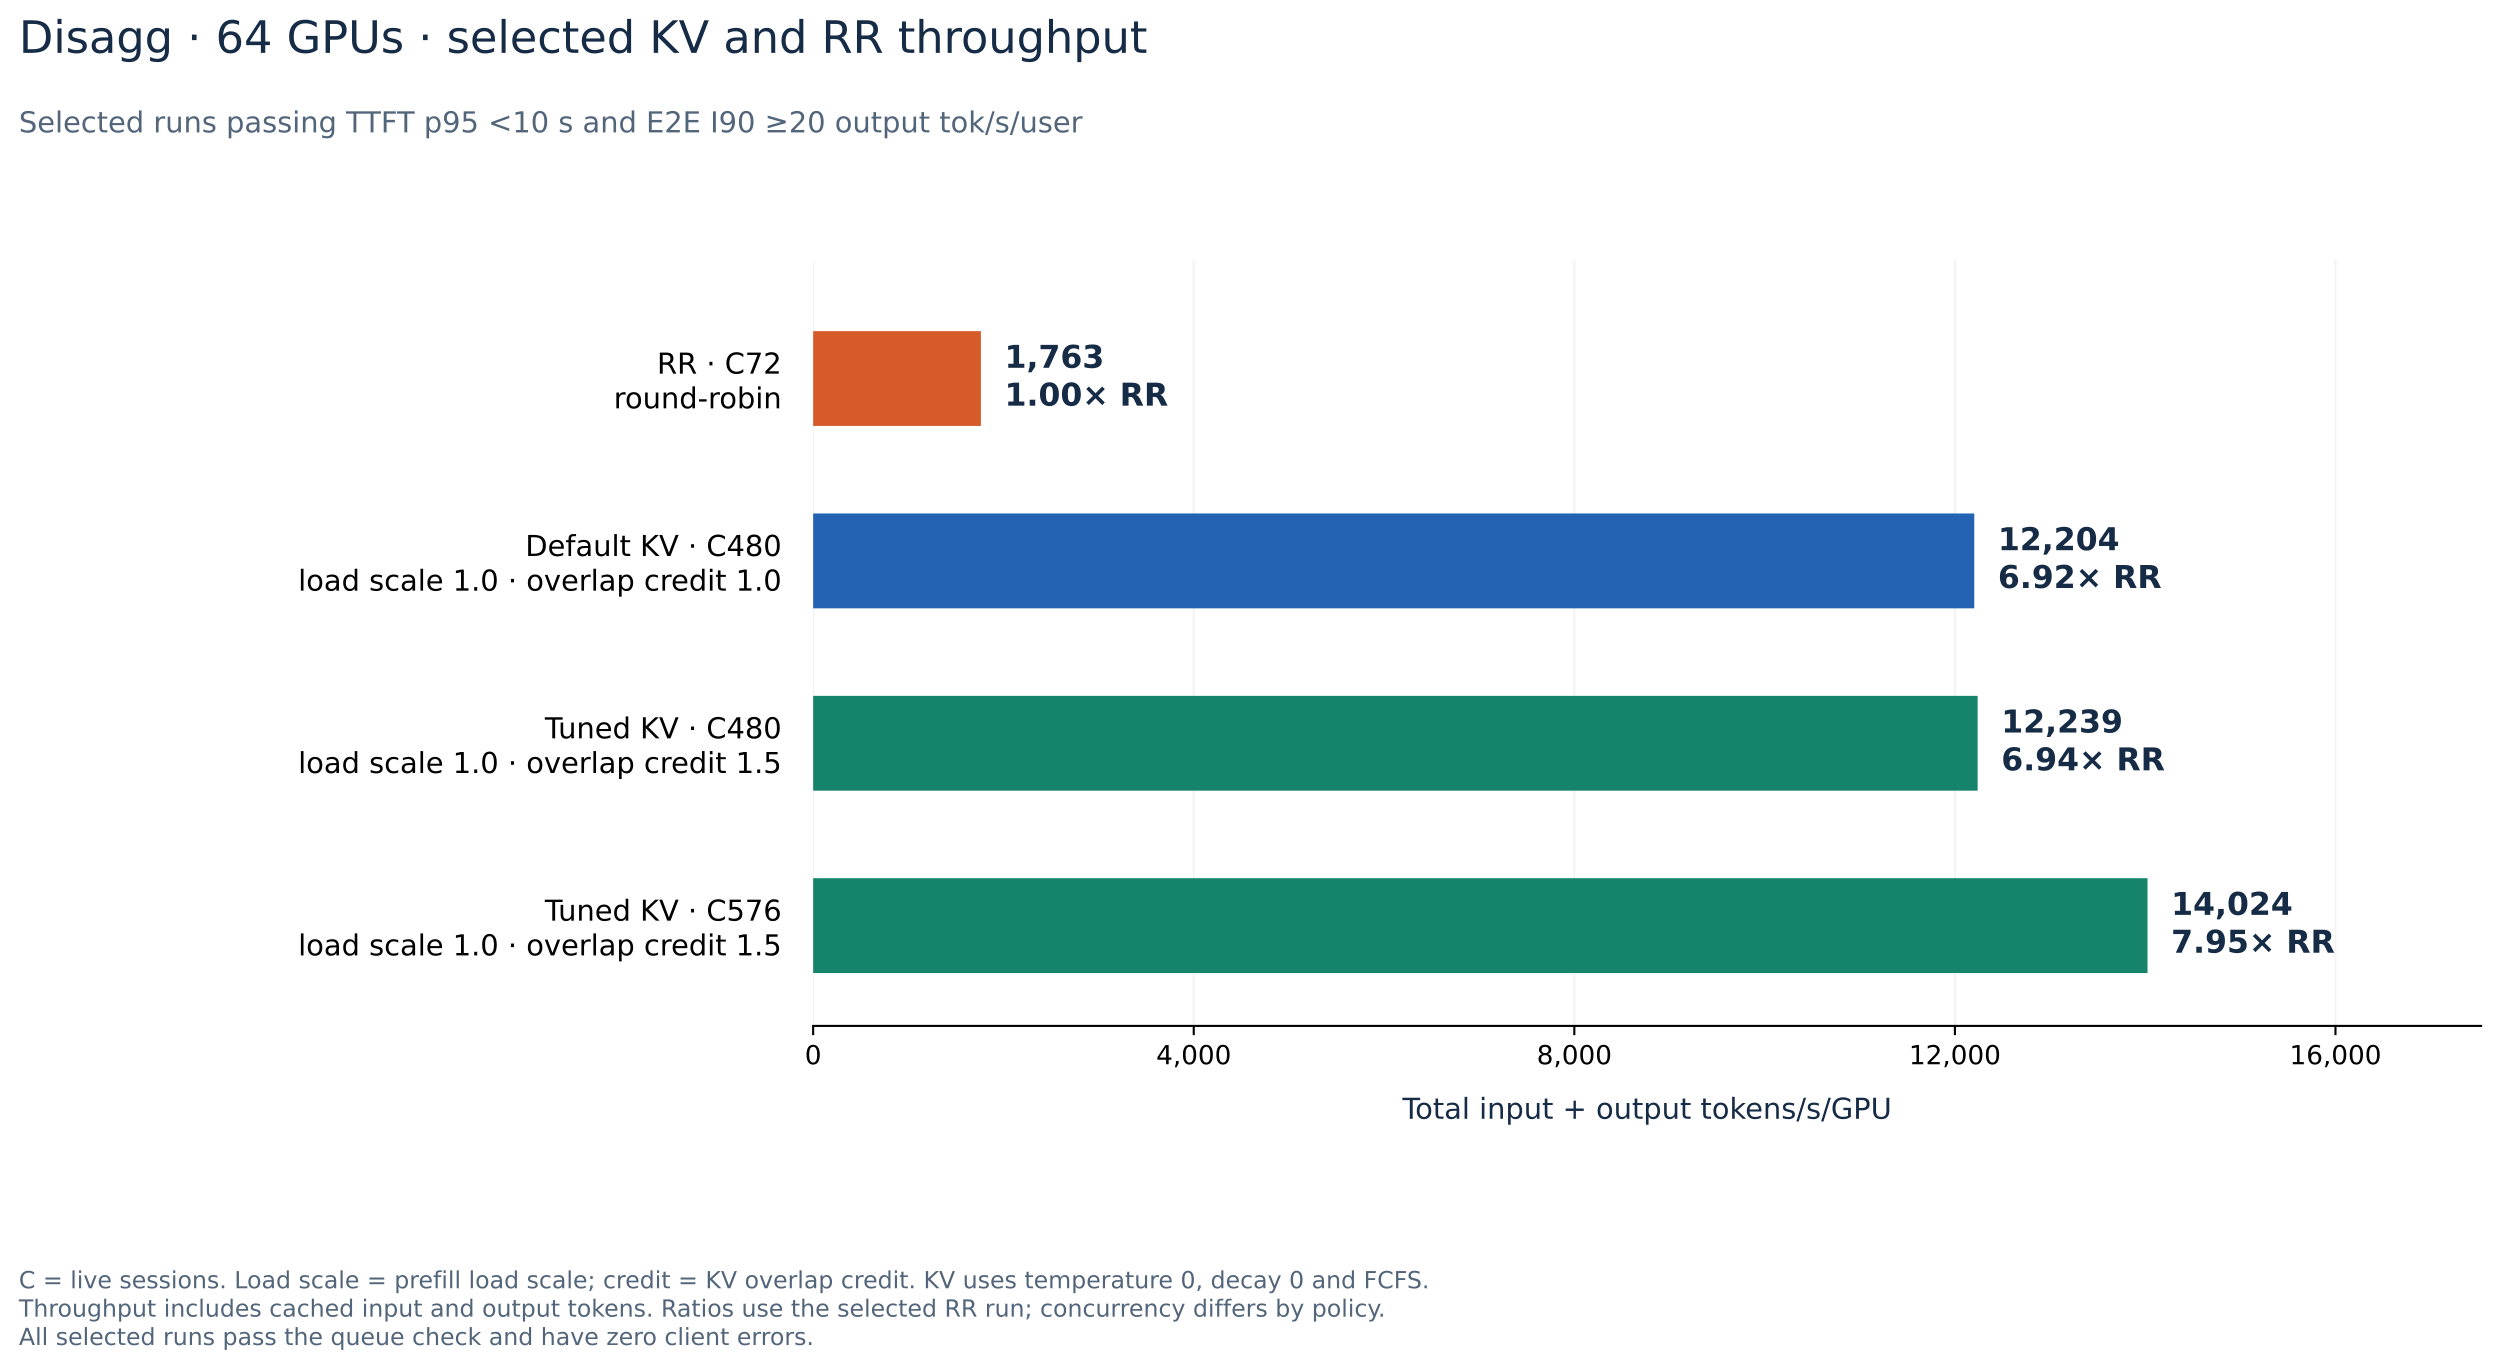
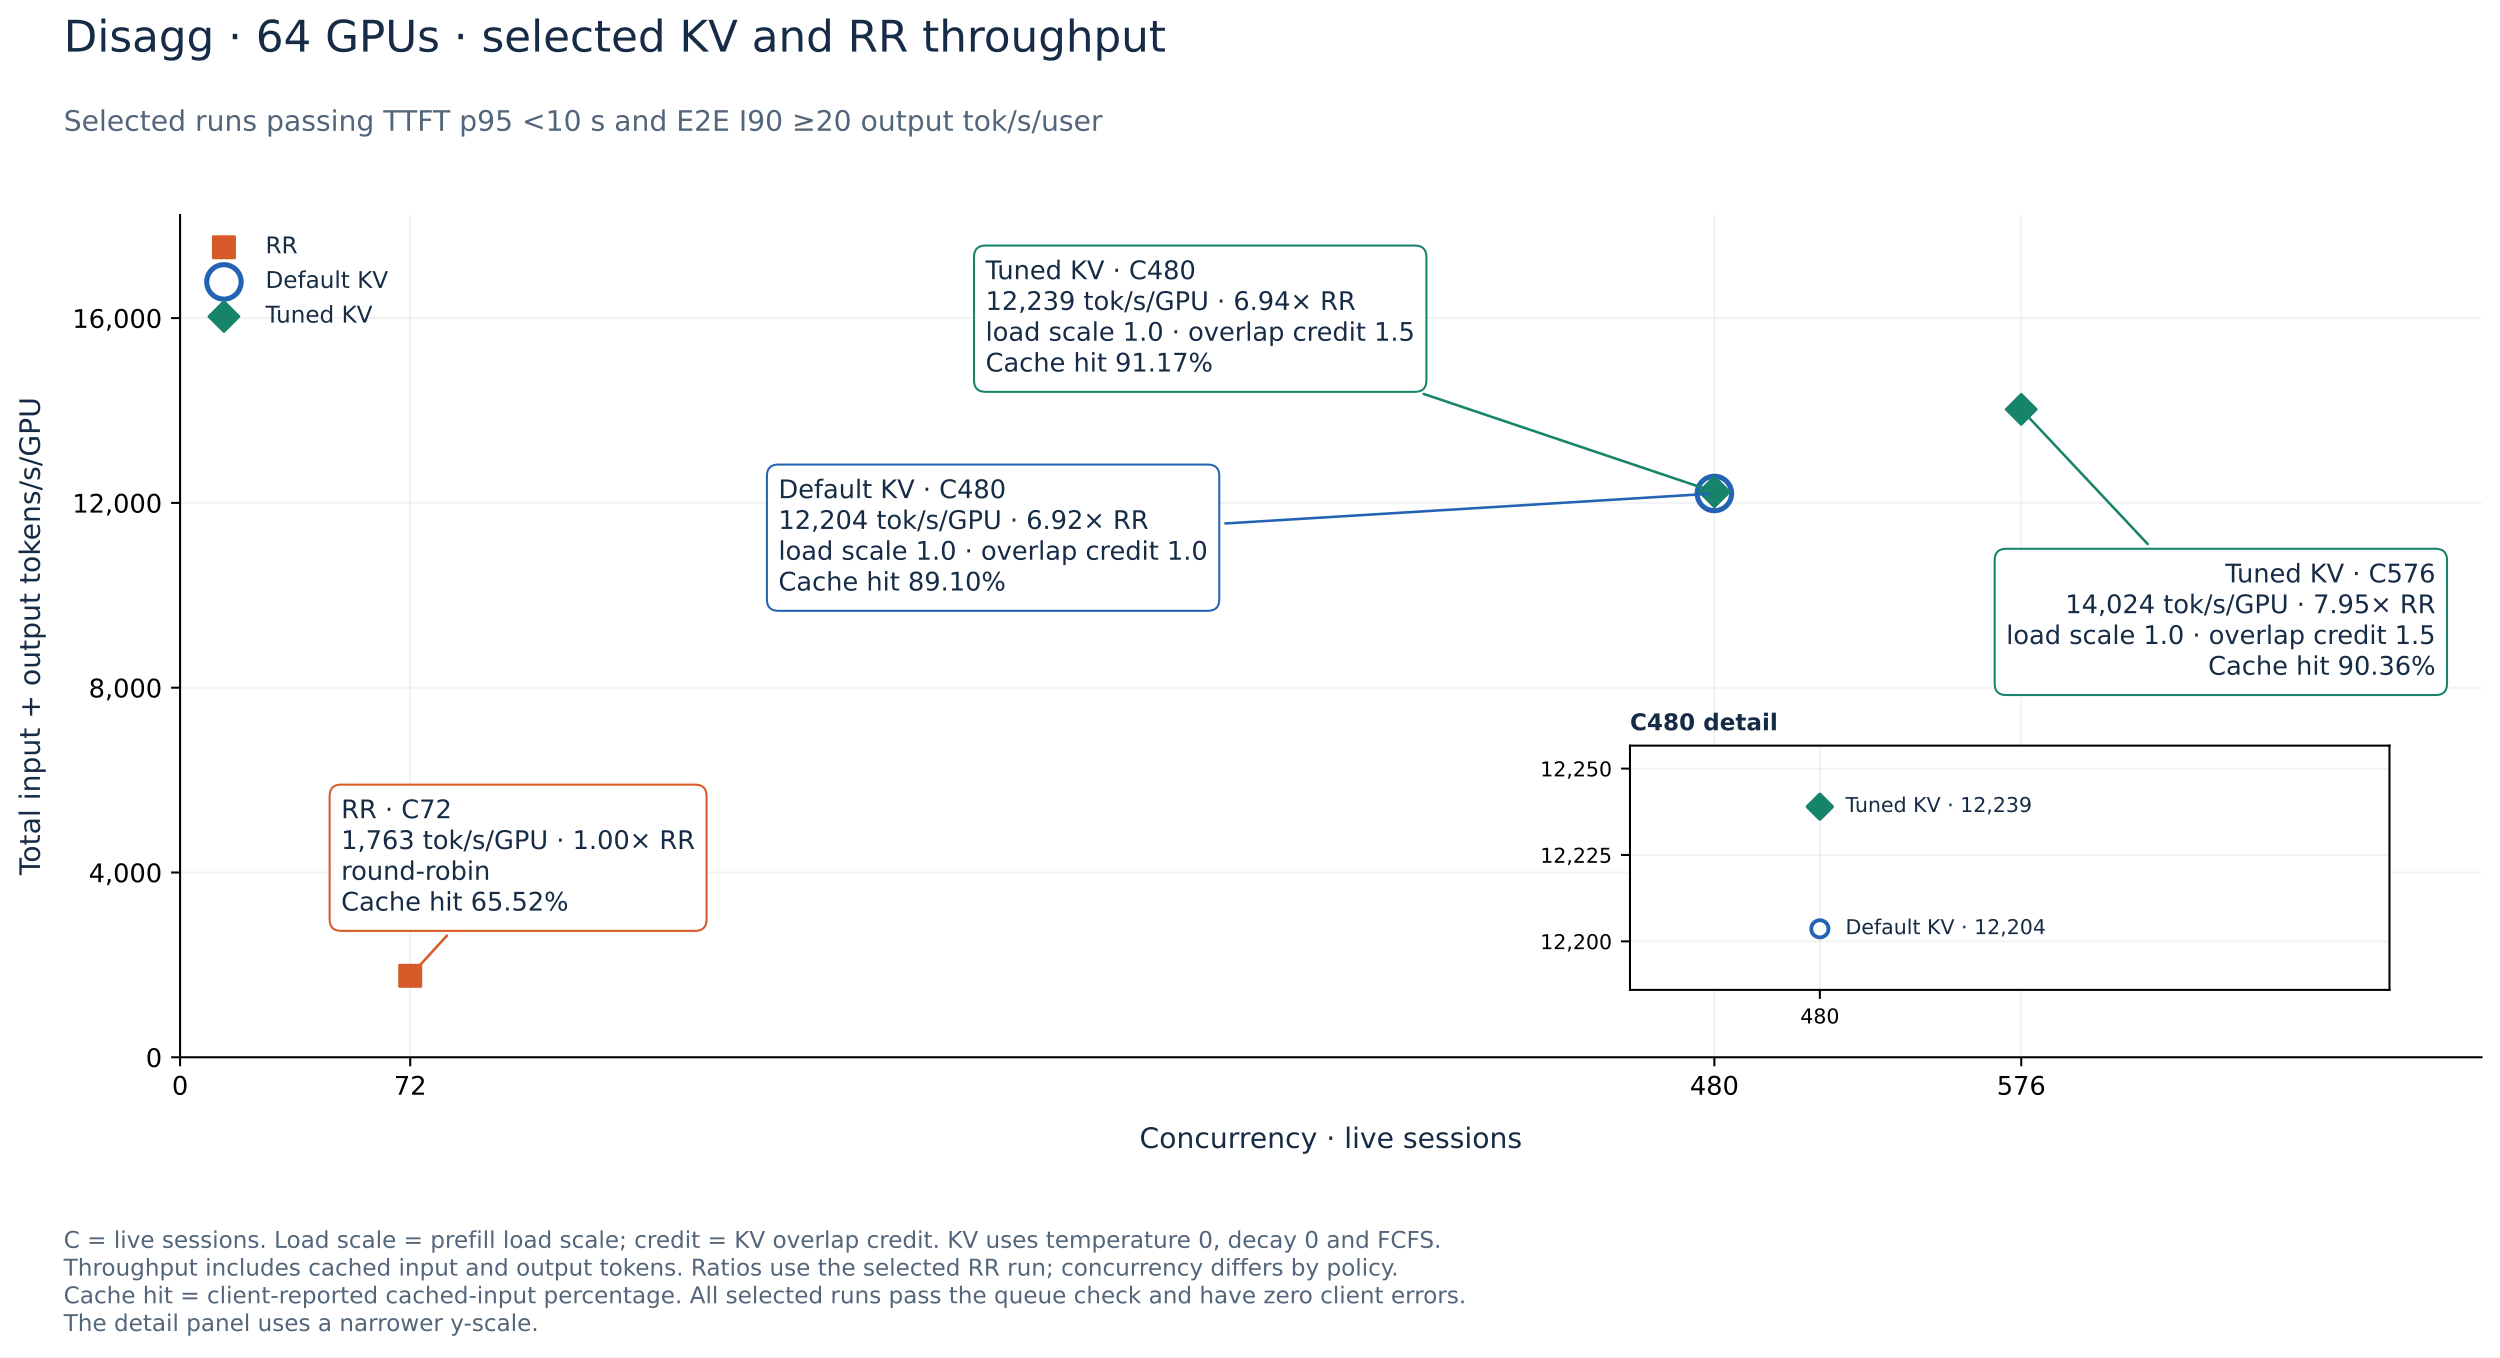
- <svg xmlns="http://www.w3.org/2000/svg" xmlns:xlink="http://www.w3.org/1999/xlink" width="951.84pt" height="522.363pt" viewBox="0 0 951.84 522.363" version="1.1">
+ <svg xmlns="http://www.w3.org/2000/svg" xmlns:xlink="http://www.w3.org/1999/xlink" width="974.511pt" height="529.095pt" viewBox="0 0 974.511 529.095" version="1.1">
  <defs>
    <style type="text/css">*{stroke-linejoin: round; stroke-linecap: butt}</style>
  </defs>
  <g id="figure_1">
    <g id="patch_1">
-       <path d="M 0 522.363 L 951.84 522.363 L 951.84 0 L 0 0 z " style="fill: #ffffff" />
+       <path d="M 0 529.095 L 974.511 529.095 L 974.511 0 L 0 0 z " style="fill: #ffffff" />
    </g>
    <g id="axes_1">
      <g id="patch_2">
-         <path d="M 309.6 390.6 L 944.64 390.6 L 944.64 99 L 309.6 99 z " style="fill: #ffffff" />
+         <path d="M 70.191 412.128 L 967.311 412.128 L 967.311 83.808 L 70.191 83.808 z " style="fill: #ffffff" />
      </g>
      <g id="matplotlib.axis_1">
        <g id="xtick_1">
          <g id="line2d_1">
-             <path d="M 309.6 390.6 L 309.6 99 " clip-path="url(#p2f8cd9484b)" style="fill: none; stroke: #b0b0b0; stroke-opacity: 0.15; stroke-width: 0.8; stroke-linecap: square" />
+             <path d="M 70.191 412.128 L 70.191 83.808 " clip-path="url(#pf54ed0add5)" style="fill: none; stroke: #b0b0b0; stroke-opacity: 0.15; stroke-width: 0.8; stroke-linecap: square" />
          </g>
          <g id="line2d_2">
            <defs>
              <path id="m616f935827" d="M 0 0 L 0 3.5 " style="stroke: #000000; stroke-width: 0.8" />
            </defs>
            <g>
-               <use xlink:href="#m616f935827" x="309.6" y="390.6" style="stroke: #000000; stroke-width: 0.8" />
+               <use xlink:href="#m616f935827" x="70.191" y="412.128" style="stroke: #000000; stroke-width: 0.8" />
            </g>
          </g>
          <g id="text_1">
-             <text style="font-size: 10px; font-family: 'DejaVu Sans', 'Bitstream Vera Sans', 'Computer Modern Sans Serif', 'Lucida Grande', 'Verdana', 'Geneva', 'Lucid', 'Arial', 'Helvetica', 'Avant Garde', sans-serif; text-anchor: middle" x="309.6" y="405.198" transform="rotate(-0 309.6 405.1977)">0</text>
+             <text style="font-size: 10px; font-family: 'DejaVu Sans', 'Bitstream Vera Sans', 'Computer Modern Sans Serif', 'Lucida Grande', 'Verdana', 'Geneva', 'Lucid', 'Arial', 'Helvetica', 'Avant Garde', sans-serif; text-anchor: middle" x="70.191" y="426.726" transform="rotate(-0 70.19148 426.7257)">0</text>
          </g>
        </g>
        <g id="xtick_2">
          <g id="line2d_3">
-             <path d="M 454.501 390.6 L 454.501 99 " clip-path="url(#p2f8cd9484b)" style="fill: none; stroke: #b0b0b0; stroke-opacity: 0.15; stroke-width: 0.8; stroke-linecap: square" />
+             <path d="M 159.903 412.128 L 159.903 83.808 " clip-path="url(#pf54ed0add5)" style="fill: none; stroke: #b0b0b0; stroke-opacity: 0.15; stroke-width: 0.8; stroke-linecap: square" />
          </g>
          <g id="line2d_4">
            <g>
-               <use xlink:href="#m616f935827" x="454.501" y="390.6" style="stroke: #000000; stroke-width: 0.8" />
+               <use xlink:href="#m616f935827" x="159.903" y="412.128" style="stroke: #000000; stroke-width: 0.8" />
            </g>
          </g>
          <g id="text_2">
-             <text style="font-size: 10px; font-family: 'DejaVu Sans', 'Bitstream Vera Sans', 'Computer Modern Sans Serif', 'Lucida Grande', 'Verdana', 'Geneva', 'Lucid', 'Arial', 'Helvetica', 'Avant Garde', sans-serif; text-anchor: middle" x="454.501" y="405.198" transform="rotate(-0 454.5008 405.1977)">4,000</text>
+             <text style="font-size: 10px; font-family: 'DejaVu Sans', 'Bitstream Vera Sans', 'Computer Modern Sans Serif', 'Lucida Grande', 'Verdana', 'Geneva', 'Lucid', 'Arial', 'Helvetica', 'Avant Garde', sans-serif; text-anchor: middle" x="159.903" y="426.726" transform="rotate(-0 159.9035 426.7257)">72</text>
          </g>
        </g>
        <g id="xtick_3">
          <g id="line2d_5">
-             <path d="M 599.402 390.6 L 599.402 99 " clip-path="url(#p2f8cd9484b)" style="fill: none; stroke: #b0b0b0; stroke-opacity: 0.15; stroke-width: 0.8; stroke-linecap: square" />
+             <path d="M 668.271 412.128 L 668.271 83.808 " clip-path="url(#pf54ed0add5)" style="fill: none; stroke: #b0b0b0; stroke-opacity: 0.15; stroke-width: 0.8; stroke-linecap: square" />
          </g>
          <g id="line2d_6">
            <g>
-               <use xlink:href="#m616f935827" x="599.402" y="390.6" style="stroke: #000000; stroke-width: 0.8" />
+               <use xlink:href="#m616f935827" x="668.271" y="412.128" style="stroke: #000000; stroke-width: 0.8" />
            </g>
          </g>
          <g id="text_3">
-             <text style="font-size: 10px; font-family: 'DejaVu Sans', 'Bitstream Vera Sans', 'Computer Modern Sans Serif', 'Lucida Grande', 'Verdana', 'Geneva', 'Lucid', 'Arial', 'Helvetica', 'Avant Garde', sans-serif; text-anchor: middle" x="599.402" y="405.198" transform="rotate(-0 599.4016 405.1977)">8,000</text>
+             <text style="font-size: 10px; font-family: 'DejaVu Sans', 'Bitstream Vera Sans', 'Computer Modern Sans Serif', 'Lucida Grande', 'Verdana', 'Geneva', 'Lucid', 'Arial', 'Helvetica', 'Avant Garde', sans-serif; text-anchor: middle" x="668.271" y="426.726" transform="rotate(-0 668.2715 426.7257)">480</text>
          </g>
        </g>
        <g id="xtick_4">
          <g id="line2d_7">
-             <path d="M 744.302 390.6 L 744.302 99 " clip-path="url(#p2f8cd9484b)" style="fill: none; stroke: #b0b0b0; stroke-opacity: 0.15; stroke-width: 0.8; stroke-linecap: square" />
+             <path d="M 787.887 412.128 L 787.887 83.808 " clip-path="url(#pf54ed0add5)" style="fill: none; stroke: #b0b0b0; stroke-opacity: 0.15; stroke-width: 0.8; stroke-linecap: square" />
          </g>
          <g id="line2d_8">
            <g>
-               <use xlink:href="#m616f935827" x="744.302" y="390.6" style="stroke: #000000; stroke-width: 0.8" />
+               <use xlink:href="#m616f935827" x="787.887" y="412.128" style="stroke: #000000; stroke-width: 0.8" />
            </g>
          </g>
          <g id="text_4">
-             <text style="font-size: 10px; font-family: 'DejaVu Sans', 'Bitstream Vera Sans', 'Computer Modern Sans Serif', 'Lucida Grande', 'Verdana', 'Geneva', 'Lucid', 'Arial', 'Helvetica', 'Avant Garde', sans-serif; text-anchor: middle" x="744.302" y="405.198" transform="rotate(-0 744.3025 405.1977)">12,000</text>
-           </g>
-         </g>
-         <g id="xtick_5">
-           <g id="line2d_9">
-             <path d="M 889.203 390.6 L 889.203 99 " clip-path="url(#p2f8cd9484b)" style="fill: none; stroke: #b0b0b0; stroke-opacity: 0.15; stroke-width: 0.8; stroke-linecap: square" />
-           </g>
-           <g id="line2d_10">
-             <g>
-               <use xlink:href="#m616f935827" x="889.203" y="390.6" style="stroke: #000000; stroke-width: 0.8" />
-             </g>
-           </g>
-           <g id="text_5">
-             <text style="font-size: 10px; font-family: 'DejaVu Sans', 'Bitstream Vera Sans', 'Computer Modern Sans Serif', 'Lucida Grande', 'Verdana', 'Geneva', 'Lucid', 'Arial', 'Helvetica', 'Avant Garde', sans-serif; text-anchor: middle" x="889.203" y="405.198" transform="rotate(-0 889.2033 405.1977)">16,000</text>
-           </g>
-         </g>
-         <g id="text_6">
-           <text style="font-size: 11px; font-family: 'DejaVu Sans', 'Bitstream Vera Sans', 'Computer Modern Sans Serif', 'Lucida Grande', 'Verdana', 'Geneva', 'Lucid', 'Arial', 'Helvetica', 'Avant Garde', sans-serif; text-anchor: middle; fill: #162b45" x="627.12" y="425.958" transform="rotate(-0 627.12 425.9583)">Total input + output tokens/s/GPU</text>
+             <text style="font-size: 10px; font-family: 'DejaVu Sans', 'Bitstream Vera Sans', 'Computer Modern Sans Serif', 'Lucida Grande', 'Verdana', 'Geneva', 'Lucid', 'Arial', 'Helvetica', 'Avant Garde', sans-serif; text-anchor: middle" x="787.887" y="426.726" transform="rotate(-0 787.8875 426.7257)">576</text>
+           </g>
+         </g>
+         <g id="text_5">
+           <text style="font-size: 11px; font-family: 'DejaVu Sans', 'Bitstream Vera Sans', 'Computer Modern Sans Serif', 'Lucida Grande', 'Verdana', 'Geneva', 'Lucid', 'Arial', 'Helvetica', 'Avant Garde', sans-serif; text-anchor: middle; fill: #162b45" x="518.751" y="447.486" transform="rotate(-0 518.7515 447.4863)">Concurrency · live sessions</text>
        </g>
      </g>
      <g id="matplotlib.axis_2">
        <g id="ytick_1">
-           <g id="line2d_11" />
+           <g id="line2d_9">
+             <path d="M 70.191 412.128 L 967.311 412.128 " clip-path="url(#pf54ed0add5)" style="fill: none; stroke: #b0b0b0; stroke-opacity: 0.15; stroke-width: 0.8; stroke-linecap: square" />
+           </g>
+           <g id="line2d_10">
+             <defs>
+               <path id="mc6a39b8c86" d="M 0 0 L -3.5 0 " style="stroke: #000000; stroke-width: 0.8" />
+             </defs>
+             <g>
+               <use xlink:href="#mc6a39b8c86" x="70.191" y="412.128" style="stroke: #000000; stroke-width: 0.8" />
+             </g>
+           </g>
+           <g id="text_6">
+             <text style="font-size: 10px; font-family: 'DejaVu Sans', 'Bitstream Vera Sans', 'Computer Modern Sans Serif', 'Lucida Grande', 'Verdana', 'Geneva', 'Lucid', 'Arial', 'Helvetica', 'Avant Garde', sans-serif; text-anchor: end" x="63.191" y="415.927" transform="rotate(-0 63.19148 415.9268)">0</text>
+           </g>
+         </g>
+         <g id="ytick_2">
+           <g id="line2d_11">
+             <path d="M 70.191 340.095 L 967.311 340.095 " clip-path="url(#pf54ed0add5)" style="fill: none; stroke: #b0b0b0; stroke-opacity: 0.15; stroke-width: 0.8; stroke-linecap: square" />
+           </g>
+           <g id="line2d_12">
+             <g>
+               <use xlink:href="#mc6a39b8c86" x="70.191" y="340.095" style="stroke: #000000; stroke-width: 0.8" />
+             </g>
+           </g>
          <g id="text_7">
-             <text style="font-size: 11px; font-family: 'DejaVu Sans', 'Bitstream Vera Sans', 'Computer Modern Sans Serif', 'Lucida Grande', 'Verdana', 'Geneva', 'Lucid', 'Arial', 'Helvetica', 'Avant Garde', sans-serif" transform="translate(250.147 142.2563)">RR · C72</text>
-             <text style="font-size: 11px; font-family: 'DejaVu Sans', 'Bitstream Vera Sans', 'Computer Modern Sans Serif', 'Lucida Grande', 'Verdana', 'Geneva', 'Lucid', 'Arial', 'Helvetica', 'Avant Garde', sans-serif" transform="translate(233.6745 155.4593)">round-robin</text>
-           </g>
-         </g>
-         <g id="ytick_2">
-           <g id="line2d_12" />
+             <text style="font-size: 10px; font-family: 'DejaVu Sans', 'Bitstream Vera Sans', 'Computer Modern Sans Serif', 'Lucida Grande', 'Verdana', 'Geneva', 'Lucid', 'Arial', 'Helvetica', 'Avant Garde', sans-serif; text-anchor: end" x="63.191" y="343.893" transform="rotate(-0 63.19148 343.8935)">4,000</text>
+           </g>
+         </g>
+         <g id="ytick_3">
+           <g id="line2d_13">
+             <path d="M 70.191 268.061 L 967.311 268.061 " clip-path="url(#pf54ed0add5)" style="fill: none; stroke: #b0b0b0; stroke-opacity: 0.15; stroke-width: 0.8; stroke-linecap: square" />
+           </g>
+           <g id="line2d_14">
+             <g>
+               <use xlink:href="#mc6a39b8c86" x="70.191" y="268.061" style="stroke: #000000; stroke-width: 0.8" />
+             </g>
+           </g>
          <g id="text_8">
-             <text style="font-size: 11px; font-family: 'DejaVu Sans', 'Bitstream Vera Sans', 'Computer Modern Sans Serif', 'Lucida Grande', 'Verdana', 'Geneva', 'Lucid', 'Arial', 'Helvetica', 'Avant Garde', sans-serif" transform="translate(200.0094 211.6853)">Default KV · C480</text>
-             <text style="font-size: 11px; font-family: 'DejaVu Sans', 'Bitstream Vera Sans', 'Computer Modern Sans Serif', 'Lucida Grande', 'Verdana', 'Geneva', 'Lucid', 'Arial', 'Helvetica', 'Avant Garde', sans-serif" transform="translate(113.527 224.8883)">load scale 1.0 · overlap credit 1.0</text>
-           </g>
-         </g>
-         <g id="ytick_3">
-           <g id="line2d_13" />
+             <text style="font-size: 10px; font-family: 'DejaVu Sans', 'Bitstream Vera Sans', 'Computer Modern Sans Serif', 'Lucida Grande', 'Verdana', 'Geneva', 'Lucid', 'Arial', 'Helvetica', 'Avant Garde', sans-serif; text-anchor: end" x="63.191" y="271.86" transform="rotate(-0 63.19148 271.8601)">8,000</text>
+           </g>
+         </g>
+         <g id="ytick_4">
+           <g id="line2d_15">
+             <path d="M 70.191 196.028 L 967.311 196.028 " clip-path="url(#pf54ed0add5)" style="fill: none; stroke: #b0b0b0; stroke-opacity: 0.15; stroke-width: 0.8; stroke-linecap: square" />
+           </g>
+           <g id="line2d_16">
+             <g>
+               <use xlink:href="#mc6a39b8c86" x="70.191" y="196.028" style="stroke: #000000; stroke-width: 0.8" />
+             </g>
+           </g>
          <g id="text_9">
-             <text style="font-size: 11px; font-family: 'DejaVu Sans', 'Bitstream Vera Sans', 'Computer Modern Sans Serif', 'Lucida Grande', 'Verdana', 'Geneva', 'Lucid', 'Arial', 'Helvetica', 'Avant Garde', sans-serif" transform="translate(207.4584 281.1139)">Tuned KV · C480</text>
-             <text style="font-size: 11px; font-family: 'DejaVu Sans', 'Bitstream Vera Sans', 'Computer Modern Sans Serif', 'Lucida Grande', 'Verdana', 'Geneva', 'Lucid', 'Arial', 'Helvetica', 'Avant Garde', sans-serif" transform="translate(113.527 294.3169)">load scale 1.0 · overlap credit 1.5</text>
-           </g>
-         </g>
-         <g id="ytick_4">
-           <g id="line2d_14" />
+             <text style="font-size: 10px; font-family: 'DejaVu Sans', 'Bitstream Vera Sans', 'Computer Modern Sans Serif', 'Lucida Grande', 'Verdana', 'Geneva', 'Lucid', 'Arial', 'Helvetica', 'Avant Garde', sans-serif; text-anchor: end" x="63.191" y="199.827" transform="rotate(-0 63.19148 199.8267)">12,000</text>
+           </g>
+         </g>
+         <g id="ytick_5">
+           <g id="line2d_17">
+             <path d="M 70.191 123.995 L 967.311 123.995 " clip-path="url(#pf54ed0add5)" style="fill: none; stroke: #b0b0b0; stroke-opacity: 0.15; stroke-width: 0.8; stroke-linecap: square" />
+           </g>
+           <g id="line2d_18">
+             <g>
+               <use xlink:href="#mc6a39b8c86" x="70.191" y="123.995" style="stroke: #000000; stroke-width: 0.8" />
+             </g>
+           </g>
          <g id="text_10">
-             <text style="font-size: 11px; font-family: 'DejaVu Sans', 'Bitstream Vera Sans', 'Computer Modern Sans Serif', 'Lucida Grande', 'Verdana', 'Geneva', 'Lucid', 'Arial', 'Helvetica', 'Avant Garde', sans-serif" transform="translate(207.4584 350.5425)">Tuned KV · C576</text>
-             <text style="font-size: 11px; font-family: 'DejaVu Sans', 'Bitstream Vera Sans', 'Computer Modern Sans Serif', 'Lucida Grande', 'Verdana', 'Geneva', 'Lucid', 'Arial', 'Helvetica', 'Avant Garde', sans-serif" transform="translate(113.527 363.7455)">load scale 1.0 · overlap credit 1.5</text>
-           </g>
+             <text style="font-size: 10px; font-family: 'DejaVu Sans', 'Bitstream Vera Sans', 'Computer Modern Sans Serif', 'Lucida Grande', 'Verdana', 'Geneva', 'Lucid', 'Arial', 'Helvetica', 'Avant Garde', sans-serif; text-anchor: end" x="63.191" y="127.793" transform="rotate(-0 63.19148 127.7933)">16,000</text>
+           </g>
+         </g>
+         <g id="text_11">
+           <text style="font-size: 11px; font-family: 'DejaVu Sans', 'Bitstream Vera Sans', 'Computer Modern Sans Serif', 'Lucida Grande', 'Verdana', 'Geneva', 'Lucid', 'Arial', 'Helvetica', 'Avant Garde', sans-serif; text-anchor: middle; fill: #162b45" x="15.558" y="247.968" transform="rotate(-90 15.55828 247.968)">Total input + output tokens/s/GPU</text>
        </g>
      </g>
      <g id="patch_3">
-         <path d="M 309.6 126.077 L 373.471 126.077 L 373.471 162.18 L 309.6 162.18 z " clip-path="url(#p2f8cd9484b)" style="fill: #d65b29" />
+         <path d="M 70.191 412.128 L 70.191 83.808 " style="fill: none; stroke: #000000; stroke-width: 0.8; stroke-linejoin: miter; stroke-linecap: square" />
      </g>
      <g id="patch_4">
-         <path d="M 309.6 195.506 L 751.679 195.506 L 751.679 231.609 L 309.6 231.609 z " clip-path="url(#p2f8cd9484b)" style="fill: #2463b3" />
-       </g>
-       <g id="patch_5">
-         <path d="M 309.6 264.934 L 752.959 264.934 L 752.959 301.037 L 309.6 301.037 z " clip-path="url(#p2f8cd9484b)" style="fill: #16836b" />
-       </g>
-       <g id="patch_6">
-         <path d="M 309.6 334.363 L 817.632 334.363 L 817.632 370.466 L 309.6 370.466 z " clip-path="url(#p2f8cd9484b)" style="fill: #16836b" />
-       </g>
-       <g id="patch_7">
-         <path d="M 309.6 390.6 L 944.64 390.6 " style="fill: none; stroke: #000000; stroke-width: 0.8; stroke-linejoin: miter; stroke-linecap: square" />
-       </g>
-       <g id="text_11">
-         <text style="font-weight: 700; font-size: 12px; font-family: 'DejaVu Sans', 'Bitstream Vera Sans', 'Computer Modern Sans Serif', 'Lucida Grande', 'Verdana', 'Geneva', 'Lucid', 'Arial', 'Helvetica', 'Avant Garde', sans-serif; fill: #162b45" transform="translate(382.4709 140.0446)">1,763</text>
-         <text style="font-weight: 700; font-size: 12px; font-family: 'DejaVu Sans', 'Bitstream Vera Sans', 'Computer Modern Sans Serif', 'Lucida Grande', 'Verdana', 'Geneva', 'Lucid', 'Arial', 'Helvetica', 'Avant Garde', sans-serif; fill: #162b45" transform="translate(382.4709 154.4469)">1.00× RR</text>
-       </g>
-       <g id="text_12">
-         <text style="font-weight: 700; font-size: 12px; font-family: 'DejaVu Sans', 'Bitstream Vera Sans', 'Computer Modern Sans Serif', 'Lucida Grande', 'Verdana', 'Geneva', 'Lucid', 'Arial', 'Helvetica', 'Avant Garde', sans-serif; fill: #162b45" transform="translate(760.679 209.4732)">12,204</text>
-         <text style="font-weight: 700; font-size: 12px; font-family: 'DejaVu Sans', 'Bitstream Vera Sans', 'Computer Modern Sans Serif', 'Lucida Grande', 'Verdana', 'Geneva', 'Lucid', 'Arial', 'Helvetica', 'Avant Garde', sans-serif; fill: #162b45" transform="translate(760.679 223.8755)">6.92× RR</text>
-       </g>
-       <g id="text_13">
-         <text style="font-weight: 700; font-size: 12px; font-family: 'DejaVu Sans', 'Bitstream Vera Sans', 'Computer Modern Sans Serif', 'Lucida Grande', 'Verdana', 'Geneva', 'Lucid', 'Arial', 'Helvetica', 'Avant Garde', sans-serif; fill: #162b45" transform="translate(761.9594 278.9017)">12,239</text>
-         <text style="font-weight: 700; font-size: 12px; font-family: 'DejaVu Sans', 'Bitstream Vera Sans', 'Computer Modern Sans Serif', 'Lucida Grande', 'Verdana', 'Geneva', 'Lucid', 'Arial', 'Helvetica', 'Avant Garde', sans-serif; fill: #162b45" transform="translate(761.9594 293.3041)">6.94× RR</text>
-       </g>
-       <g id="text_14">
-         <text style="font-weight: 700; font-size: 12px; font-family: 'DejaVu Sans', 'Bitstream Vera Sans', 'Computer Modern Sans Serif', 'Lucida Grande', 'Verdana', 'Geneva', 'Lucid', 'Arial', 'Helvetica', 'Avant Garde', sans-serif; fill: #162b45" transform="translate(826.632 348.3303)">14,024</text>
-         <text style="font-weight: 700; font-size: 12px; font-family: 'DejaVu Sans', 'Bitstream Vera Sans', 'Computer Modern Sans Serif', 'Lucida Grande', 'Verdana', 'Geneva', 'Lucid', 'Arial', 'Helvetica', 'Avant Garde', sans-serif; fill: #162b45" transform="translate(826.632 362.7326)">7.95× RR</text>
-       </g>
-     </g>
-     <g id="text_15">
-       <text style="font-size: 17px; font-family: 'DejaVu Sans', 'Bitstream Vera Sans', 'Computer Modern Sans Serif', 'Lucida Grande', 'Verdana', 'Geneva', 'Lucid', 'Arial', 'Helvetica', 'Avant Garde', sans-serif; text-anchor: start; fill: #162b45" x="7.2" y="20.117" transform="rotate(-0 7.2 20.11734)">Disagg · 64 GPUs · selected KV and RR throughput</text>
-     </g>
-     <g id="text_16">
-       <text style="font-size: 11px; font-family: 'DejaVu Sans', 'Bitstream Vera Sans', 'Computer Modern Sans Serif', 'Lucida Grande', 'Verdana', 'Geneva', 'Lucid', 'Arial', 'Helvetica', 'Avant Garde', sans-serif; text-anchor: start; fill: #52657a" x="7.2" y="50.4" transform="rotate(-0 7.2 50.4)">Selected runs passing TTFT p95 &lt;10 s and E2E I90 ≥20 output tok/s/user</text>
-     </g>
-     <g id="text_17">
-       <text style="font-size: 9px; font-family: 'DejaVu Sans', 'Bitstream Vera Sans', 'Computer Modern Sans Serif', 'Lucida Grande', 'Verdana', 'Geneva', 'Lucid', 'Arial', 'Helvetica', 'Avant Garde', sans-serif; fill: #52657a" transform="translate(7.2 490.4951)">C = live sessions. Load scale = prefill load scale; credit = KV overlap credit. KV uses temperature 0, decay 0 and FCFS.</text>
-       <text style="font-size: 9px; font-family: 'DejaVu Sans', 'Bitstream Vera Sans', 'Computer Modern Sans Serif', 'Lucida Grande', 'Verdana', 'Geneva', 'Lucid', 'Arial', 'Helvetica', 'Avant Garde', sans-serif; fill: #52657a" transform="translate(7.2 501.2975)">Throughput includes cached input and output tokens. Ratios use the selected RR run; concurrency differs by policy.</text>
-       <text style="font-size: 9px; font-family: 'DejaVu Sans', 'Bitstream Vera Sans', 'Computer Modern Sans Serif', 'Lucida Grande', 'Verdana', 'Geneva', 'Lucid', 'Arial', 'Helvetica', 'Avant Garde', sans-serif; fill: #52657a" transform="translate(7.2 512.1)">All selected runs pass the queue check and have zero client errors.</text>
+         <path d="M 70.191 412.128 L 967.311 412.128 " style="fill: none; stroke: #000000; stroke-width: 0.8; stroke-linejoin: miter; stroke-linecap: square" />
+       </g>
+       <g id="PathCollection_1">
+         <defs>
+           <path id="m835b800cf6" d="M 0 6.708 C 1.779 6.708 3.485 6.001 4.743 4.743 C 6.001 3.485 6.708 1.779 6.708 0 C 6.708 -1.779 6.001 -3.485 4.743 -4.743 C 3.485 -6.001 1.779 -6.708 0 -6.708 C -1.779 -6.708 -3.485 -6.001 -4.743 -4.743 C -6.001 -3.485 -6.708 -1.779 -6.708 0 C -6.708 1.779 -6.001 3.485 -4.743 4.743 C -3.485 6.001 -1.779 6.708 0 6.708 z " style="stroke: #2463b3; stroke-width: 2" />
+         </defs>
+         <g clip-path="url(#pf54ed0add5)">
+           <use xlink:href="#m835b800cf6" x="668.271" y="192.361" style="fill: #ffffff; stroke: #2463b3; stroke-width: 2" />
+         </g>
+       </g>
+       <g id="axes_2">
+         <g id="patch_5">
+           <path d="M 635.377 385.862 L 931.427 385.862 L 931.427 290.65 L 635.377 290.65 z " style="fill: #ffffff" />
+         </g>
+         <g id="matplotlib.axis_3">
+           <g id="xtick_5">
+             <g id="line2d_19">
+               <path d="M 709.389 385.862 L 709.389 290.65 " clip-path="url(#p24434c62ab)" style="fill: none; stroke: #b0b0b0; stroke-opacity: 0.15; stroke-width: 0.8; stroke-linecap: square" />
+             </g>
+             <g id="line2d_20">
+               <g>
+                 <use xlink:href="#m616f935827" x="709.389" y="385.862" style="stroke: #000000; stroke-width: 0.8" />
+               </g>
+             </g>
+             <g id="text_12">
+               <text style="font-size: 8px; font-family: 'DejaVu Sans', 'Bitstream Vera Sans', 'Computer Modern Sans Serif', 'Lucida Grande', 'Verdana', 'Geneva', 'Lucid', 'Arial', 'Helvetica', 'Avant Garde', sans-serif; text-anchor: middle" x="709.389" y="398.941" transform="rotate(-0 709.3895 398.9405)">480</text>
+             </g>
+           </g>
+         </g>
+         <g id="matplotlib.axis_4">
+           <g id="ytick_6">
+             <g id="line2d_21">
+               <path d="M 635.377 366.949 L 931.427 366.949 " clip-path="url(#p24434c62ab)" style="fill: none; stroke: #b0b0b0; stroke-opacity: 0.15; stroke-width: 0.8; stroke-linecap: square" />
+             </g>
+             <g id="line2d_22">
+               <g>
+                 <use xlink:href="#mc6a39b8c86" x="635.377" y="366.949" style="stroke: #000000; stroke-width: 0.8" />
+               </g>
+             </g>
+             <g id="text_13">
+               <text style="font-size: 8px; font-family: 'DejaVu Sans', 'Bitstream Vera Sans', 'Computer Modern Sans Serif', 'Lucida Grande', 'Verdana', 'Geneva', 'Lucid', 'Arial', 'Helvetica', 'Avant Garde', sans-serif; text-anchor: end" x="628.377" y="369.988" transform="rotate(-0 628.3771 369.9884)">12,200</text>
+             </g>
+           </g>
+           <g id="ytick_7">
+             <g id="line2d_23">
+               <path d="M 635.377 333.276 L 931.427 333.276 " clip-path="url(#p24434c62ab)" style="fill: none; stroke: #b0b0b0; stroke-opacity: 0.15; stroke-width: 0.8; stroke-linecap: square" />
+             </g>
+             <g id="line2d_24">
+               <g>
+                 <use xlink:href="#mc6a39b8c86" x="635.377" y="333.276" style="stroke: #000000; stroke-width: 0.8" />
+               </g>
+             </g>
+             <g id="text_14">
+               <text style="font-size: 8px; font-family: 'DejaVu Sans', 'Bitstream Vera Sans', 'Computer Modern Sans Serif', 'Lucida Grande', 'Verdana', 'Geneva', 'Lucid', 'Arial', 'Helvetica', 'Avant Garde', sans-serif; text-anchor: end" x="628.377" y="336.316" transform="rotate(-0 628.3771 336.3156)">12,225</text>
+             </g>
+           </g>
+           <g id="ytick_8">
+             <g id="line2d_25">
+               <path d="M 635.377 299.604 L 931.427 299.604 " clip-path="url(#p24434c62ab)" style="fill: none; stroke: #b0b0b0; stroke-opacity: 0.15; stroke-width: 0.8; stroke-linecap: square" />
+             </g>
+             <g id="line2d_26">
+               <g>
+                 <use xlink:href="#mc6a39b8c86" x="635.377" y="299.604" style="stroke: #000000; stroke-width: 0.8" />
+               </g>
+             </g>
+             <g id="text_15">
+               <text style="font-size: 8px; font-family: 'DejaVu Sans', 'Bitstream Vera Sans', 'Computer Modern Sans Serif', 'Lucida Grande', 'Verdana', 'Geneva', 'Lucid', 'Arial', 'Helvetica', 'Avant Garde', sans-serif; text-anchor: end" x="628.377" y="302.643" transform="rotate(-0 628.3771 302.6427)">12,250</text>
+             </g>
+           </g>
+         </g>
+         <g id="patch_6">
+           <path d="M 635.377 385.862 L 635.377 290.65 " style="fill: none; stroke: #000000; stroke-width: 0.8; stroke-linejoin: miter; stroke-linecap: square" />
+         </g>
+         <g id="patch_7">
+           <path d="M 931.427 385.862 L 931.427 290.65 " style="fill: none; stroke: #000000; stroke-width: 0.8; stroke-linejoin: miter; stroke-linecap: square" />
+         </g>
+         <g id="patch_8">
+           <path d="M 635.377 385.862 L 931.427 385.862 " style="fill: none; stroke: #000000; stroke-width: 0.8; stroke-linejoin: miter; stroke-linecap: square" />
+         </g>
+         <g id="patch_9">
+           <path d="M 635.377 290.65 L 931.427 290.65 " style="fill: none; stroke: #000000; stroke-width: 0.8; stroke-linejoin: miter; stroke-linecap: square" />
+         </g>
+         <g id="text_16">
+           <text style="font-size: 8px; font-family: 'DejaVu Sans', 'Bitstream Vera Sans', 'Computer Modern Sans Serif', 'Lucida Grande', 'Verdana', 'Geneva', 'Lucid', 'Arial', 'Helvetica', 'Avant Garde', sans-serif; text-anchor: start; fill: #162b45" x="719.389" y="364.138" transform="rotate(-0 719.3895 364.1376)">Default KV · 12,204</text>
+         </g>
+         <g id="text_17">
+           <text style="font-size: 8px; font-family: 'DejaVu Sans', 'Bitstream Vera Sans', 'Computer Modern Sans Serif', 'Lucida Grande', 'Verdana', 'Geneva', 'Lucid', 'Arial', 'Helvetica', 'Avant Garde', sans-serif; text-anchor: start; fill: #162b45" x="719.389" y="316.531" transform="rotate(-0 719.3895 316.5312)">Tuned KV · 12,239</text>
+         </g>
+         <g id="text_18">
+           <text style="font-weight: 700; font-size: 9px; font-family: 'DejaVu Sans', 'Bitstream Vera Sans', 'Computer Modern Sans Serif', 'Lucida Grande', 'Verdana', 'Geneva', 'Lucid', 'Arial', 'Helvetica', 'Avant Garde', sans-serif; text-anchor: start; fill: #162b45" x="635.377" y="284.65" transform="rotate(-0 635.3771 284.6496)">C480 detail</text>
+         </g>
+         <g id="PathCollection_2">
+           <defs>
+             <path id="mb8df9c3f65" d="M 0 3.354 C 0.89 3.354 1.743 3.001 2.372 2.372 C 3.001 1.743 3.354 0.89 3.354 0 C 3.354 -0.89 3.001 -1.743 2.372 -2.372 C 1.743 -3.001 0.89 -3.354 0 -3.354 C -0.89 -3.354 -1.743 -3.001 -2.372 -2.372 C -3.001 -1.743 -3.354 -0.89 -3.354 0 C -3.354 0.89 -3.001 1.743 -2.372 2.372 C -1.743 3.001 -0.89 3.354 0 3.354 z " style="stroke: #2463b3; stroke-width: 1.5" />
+           </defs>
+           <g clip-path="url(#p24434c62ab)">
+             <use xlink:href="#mb8df9c3f65" x="709.389" y="362.059" style="fill: #ffffff; stroke: #2463b3; stroke-width: 1.5" />
+           </g>
+         </g>
+         <g id="PathCollection_3">
+           <defs>
+             <path id="mfbd6036a3a" d="M -0 4.743 L 4.743 0 L 0 -4.743 L -4.743 -0 z " style="stroke: #16836b; stroke-width: 1.5" />
+           </defs>
+           <g clip-path="url(#p24434c62ab)">
+             <use xlink:href="#mfbd6036a3a" x="709.389" y="314.453" style="fill: #16836b; stroke: #16836b; stroke-width: 1.5" />
+           </g>
+         </g>
+       </g>
+       <g id="legend_1">
+         <g id="PathCollection_4">
+           <defs>
+             <path id="m4936fa53d7" d="M -4.183 4.183 L 4.183 4.183 L 4.183 -4.183 L -4.183 -4.183 z " style="stroke: #d65b29" />
+           </defs>
+           <g>
+             <use xlink:href="#m4936fa53d7" x="87.291" y="96.384" style="fill: #d65b29; stroke: #d65b29" />
+           </g>
+         </g>
+         <g id="text_19">
+           <text style="font-size: 9px; font-family: 'DejaVu Sans', 'Bitstream Vera Sans', 'Computer Modern Sans Serif', 'Lucida Grande', 'Verdana', 'Geneva', 'Lucid', 'Arial', 'Helvetica', 'Avant Garde', sans-serif; text-anchor: start; fill: #162b45" x="103.491" y="98.747" transform="rotate(-0 103.4915 98.74659)">RR</text>
+         </g>
+         <g id="PathCollection_5">
+           <g>
+             <use xlink:href="#m835b800cf6" x="87.291" y="109.885" style="fill: #ffffff; stroke: #2463b3; stroke-width: 2" />
+           </g>
+         </g>
+         <g id="text_20">
+           <text style="font-size: 9px; font-family: 'DejaVu Sans', 'Bitstream Vera Sans', 'Computer Modern Sans Serif', 'Lucida Grande', 'Verdana', 'Geneva', 'Lucid', 'Arial', 'Helvetica', 'Avant Garde', sans-serif; text-anchor: start; fill: #162b45" x="103.491" y="112.247" transform="rotate(-0 103.4915 112.2473)">Default KV</text>
+         </g>
+         <g id="PathCollection_6">
+           <defs>
+             <path id="m736e01bd04" d="M -0 5.916 L 5.916 0 L 0 -5.916 L -5.916 -0 z " style="stroke: #16836b" />
+           </defs>
+           <g>
+             <use xlink:href="#m736e01bd04" x="87.291" y="123.385" style="fill: #16836b; stroke: #16836b" />
+           </g>
+         </g>
+         <g id="text_21">
+           <text style="font-size: 9px; font-family: 'DejaVu Sans', 'Bitstream Vera Sans', 'Computer Modern Sans Serif', 'Lucida Grande', 'Verdana', 'Geneva', 'Lucid', 'Arial', 'Helvetica', 'Avant Garde', sans-serif; text-anchor: start; fill: #162b45" x="103.491" y="125.748" transform="rotate(-0 103.4915 125.748)">Tuned KV</text>
+         </g>
+       </g>
+       <g id="PathCollection_7">
+         <g clip-path="url(#pf54ed0add5)">
+           <use xlink:href="#m4936fa53d7" x="159.903" y="380.376" style="fill: #d65b29; stroke: #d65b29" />
+         </g>
+       </g>
+       <g id="PathCollection_8">
+         <g clip-path="url(#pf54ed0add5)">
+           <use xlink:href="#m736e01bd04" x="668.271" y="191.724" style="fill: #16836b; stroke: #16836b" />
+         </g>
+       </g>
+       <g id="PathCollection_9">
+         <g clip-path="url(#pf54ed0add5)">
+           <use xlink:href="#m736e01bd04" x="787.887" y="159.574" style="fill: #16836b; stroke: #16836b" />
+         </g>
+       </g>
+       <g id="patch_10">
+         <path d="M 174.193 364.738 Q 167.722 371.82 161.252 378.901 " style="fill: none; stroke: #d65b29; stroke-linecap: round" />
+       </g>
+       <g id="text_22">
+         <g id="patch_11">
+           <path d="M 132.99 362.859 L 270.924 362.859 Q 275.424 362.859 275.424 358.359 L 275.424 310.349 Q 275.424 305.849 270.924 305.849 L 132.99 305.849 Q 128.49 305.849 128.49 310.349 L 128.49 358.359 Q 128.49 362.859 132.99 362.859 z " style="fill: #ffffff; stroke: #d65b29; stroke-width: 0.8; stroke-linejoin: miter" />
+         </g>
+         <text style="font-size: 10px; font-family: 'DejaVu Sans', 'Bitstream Vera Sans', 'Computer Modern Sans Serif', 'Lucida Grande', 'Verdana', 'Geneva', 'Lucid', 'Arial', 'Helvetica', 'Avant Garde', sans-serif; fill: #162b45" transform="translate(132.9899 318.9474)">RR · C72</text>
+         <text style="font-size: 10px; font-family: 'DejaVu Sans', 'Bitstream Vera Sans', 'Computer Modern Sans Serif', 'Lucida Grande', 'Verdana', 'Geneva', 'Lucid', 'Arial', 'Helvetica', 'Avant Garde', sans-serif; fill: #162b45" transform="translate(132.9899 330.9502)">1,763 tok/s/GPU · 1.00× RR</text>
+         <text style="font-size: 10px; font-family: 'DejaVu Sans', 'Bitstream Vera Sans', 'Computer Modern Sans Serif', 'Lucida Grande', 'Verdana', 'Geneva', 'Lucid', 'Arial', 'Helvetica', 'Avant Garde', sans-serif; fill: #162b45" transform="translate(132.9899 342.9529)">round-robin</text>
+         <text style="font-size: 10px; font-family: 'DejaVu Sans', 'Bitstream Vera Sans', 'Computer Modern Sans Serif', 'Lucida Grande', 'Verdana', 'Geneva', 'Lucid', 'Arial', 'Helvetica', 'Avant Garde', sans-serif; fill: #162b45" transform="translate(132.9899 354.9556)">Cache hit 65.52%</text>
+       </g>
+       <g id="patch_12">
+         <path d="M 477.678 204.042 Q 571.976 198.263 666.274 192.483 " style="fill: none; stroke: #2463b3; stroke-linecap: round" />
+       </g>
+       <g id="text_23">
+         <g id="patch_13">
+           <path d="M 303.443 238.098 L 470.782 238.098 Q 475.282 238.098 475.282 233.598 L 475.282 185.587 Q 475.282 181.087 470.782 181.087 L 303.443 181.087 Q 298.943 181.087 298.943 185.587 L 298.943 233.598 Q 298.943 238.098 303.443 238.098 z " style="fill: #ffffff; stroke: #2463b3; stroke-width: 0.8; stroke-linejoin: miter" />
+         </g>
+         <text style="font-size: 10px; font-family: 'DejaVu Sans', 'Bitstream Vera Sans', 'Computer Modern Sans Serif', 'Lucida Grande', 'Verdana', 'Geneva', 'Lucid', 'Arial', 'Helvetica', 'Avant Garde', sans-serif; fill: #162b45" transform="translate(303.4427 194.1866)">Default KV · C480</text>
+         <text style="font-size: 10px; font-family: 'DejaVu Sans', 'Bitstream Vera Sans', 'Computer Modern Sans Serif', 'Lucida Grande', 'Verdana', 'Geneva', 'Lucid', 'Arial', 'Helvetica', 'Avant Garde', sans-serif; fill: #162b45" transform="translate(303.4427 206.1893)">12,204 tok/s/GPU · 6.92× RR</text>
+         <text style="font-size: 10px; font-family: 'DejaVu Sans', 'Bitstream Vera Sans', 'Computer Modern Sans Serif', 'Lucida Grande', 'Verdana', 'Geneva', 'Lucid', 'Arial', 'Helvetica', 'Avant Garde', sans-serif; fill: #162b45" transform="translate(303.4427 218.1921)">load scale 1.0 · overlap credit 1.0</text>
+         <text style="font-size: 10px; font-family: 'DejaVu Sans', 'Bitstream Vera Sans', 'Computer Modern Sans Serif', 'Lucida Grande', 'Verdana', 'Geneva', 'Lucid', 'Arial', 'Helvetica', 'Avant Garde', sans-serif; fill: #162b45" transform="translate(303.4427 230.1948)">Cache hit 89.10%</text>
+       </g>
+       <g id="patch_14">
+         <path d="M 554.957 153.563 Q 610.665 172.324 666.373 191.085 " style="fill: none; stroke: #16836b; stroke-linecap: round" />
+       </g>
+       <g id="text_24">
+         <g id="patch_15">
+           <path d="M 384.183 152.735 L 551.523 152.735 Q 556.023 152.735 556.023 148.235 L 556.023 100.224 Q 556.023 95.724 551.523 95.724 L 384.183 95.724 Q 379.683 95.724 379.683 100.224 L 379.683 148.235 Q 379.683 152.735 384.183 152.735 z " style="fill: #ffffff; stroke: #16836b; stroke-width: 0.8; stroke-linejoin: miter" />
+         </g>
+         <text style="font-size: 10px; font-family: 'DejaVu Sans', 'Bitstream Vera Sans', 'Computer Modern Sans Serif', 'Lucida Grande', 'Verdana', 'Geneva', 'Lucid', 'Arial', 'Helvetica', 'Avant Garde', sans-serif; fill: #162b45" transform="translate(384.1835 108.8234)">Tuned KV · C480</text>
+         <text style="font-size: 10px; font-family: 'DejaVu Sans', 'Bitstream Vera Sans', 'Computer Modern Sans Serif', 'Lucida Grande', 'Verdana', 'Geneva', 'Lucid', 'Arial', 'Helvetica', 'Avant Garde', sans-serif; fill: #162b45" transform="translate(384.1835 120.8261)">12,239 tok/s/GPU · 6.94× RR</text>
+         <text style="font-size: 10px; font-family: 'DejaVu Sans', 'Bitstream Vera Sans', 'Computer Modern Sans Serif', 'Lucida Grande', 'Verdana', 'Geneva', 'Lucid', 'Arial', 'Helvetica', 'Avant Garde', sans-serif; fill: #162b45" transform="translate(384.1835 132.8289)">load scale 1.0 · overlap credit 1.5</text>
+         <text style="font-size: 10px; font-family: 'DejaVu Sans', 'Bitstream Vera Sans', 'Computer Modern Sans Serif', 'Lucida Grande', 'Verdana', 'Geneva', 'Lucid', 'Arial', 'Helvetica', 'Avant Garde', sans-serif; fill: #162b45" transform="translate(384.1835 144.8316)">Cache hit 91.17%</text>
+       </g>
+       <g id="patch_16">
+         <path d="M 837.18 212.059 Q 813.218 186.545 789.256 161.032 " style="fill: none; stroke: #16836b; stroke-linecap: round" />
+       </g>
+       <g id="text_25">
+         <g id="patch_17">
+           <path d="M 782.03 270.93 L 949.369 270.93 Q 953.869 270.93 953.869 266.43 L 953.869 218.419 Q 953.869 213.919 949.369 213.919 L 782.03 213.919 Q 777.53 213.919 777.53 218.419 L 777.53 266.43 Q 777.53 270.93 782.03 270.93 z " style="fill: #ffffff; stroke: #16836b; stroke-width: 0.8; stroke-linejoin: miter" />
+         </g>
+         <text style="font-size: 10px; font-family: 'DejaVu Sans', 'Bitstream Vera Sans', 'Computer Modern Sans Serif', 'Lucida Grande', 'Verdana', 'Geneva', 'Lucid', 'Arial', 'Helvetica', 'Avant Garde', sans-serif; fill: #162b45" transform="translate(867.4222 227.0186)">Tuned KV · C576</text>
+         <text style="font-size: 10px; font-family: 'DejaVu Sans', 'Bitstream Vera Sans', 'Computer Modern Sans Serif', 'Lucida Grande', 'Verdana', 'Geneva', 'Lucid', 'Arial', 'Helvetica', 'Avant Garde', sans-serif; fill: #162b45" transform="translate(805.0722 239.0213)">14,024 tok/s/GPU · 7.95× RR</text>
+         <text style="font-size: 10px; font-family: 'DejaVu Sans', 'Bitstream Vera Sans', 'Computer Modern Sans Serif', 'Lucida Grande', 'Verdana', 'Geneva', 'Lucid', 'Arial', 'Helvetica', 'Avant Garde', sans-serif; fill: #162b45" transform="translate(782.03 251.0241)">load scale 1.0 · overlap credit 1.5</text>
+         <text style="font-size: 10px; font-family: 'DejaVu Sans', 'Bitstream Vera Sans', 'Computer Modern Sans Serif', 'Lucida Grande', 'Verdana', 'Geneva', 'Lucid', 'Arial', 'Helvetica', 'Avant Garde', sans-serif; fill: #162b45" transform="translate(860.7472 263.0268)">Cache hit 90.36%</text>
+       </g>
+     </g>
+     <g id="text_26">
+       <text style="font-size: 17px; font-family: 'DejaVu Sans', 'Bitstream Vera Sans', 'Computer Modern Sans Serif', 'Lucida Grande', 'Verdana', 'Geneva', 'Lucid', 'Arial', 'Helvetica', 'Avant Garde', sans-serif; text-anchor: start; fill: #162b45" x="24.831" y="20.117" transform="rotate(-0 24.83148 20.11734)">Disagg · 64 GPUs · selected KV and RR throughput</text>
+     </g>
+     <g id="text_27">
+       <text style="font-size: 11px; font-family: 'DejaVu Sans', 'Bitstream Vera Sans', 'Computer Modern Sans Serif', 'Lucida Grande', 'Verdana', 'Geneva', 'Lucid', 'Arial', 'Helvetica', 'Avant Garde', sans-serif; text-anchor: start; fill: #52657a" x="24.831" y="50.976" transform="rotate(-0 24.83148 50.976)">Selected runs passing TTFT p95 &lt;10 s and E2E I90 ≥20 output tok/s/user</text>
+     </g>
+     <g id="text_28">
+       <text style="font-size: 9px; font-family: 'DejaVu Sans', 'Bitstream Vera Sans', 'Computer Modern Sans Serif', 'Lucida Grande', 'Verdana', 'Geneva', 'Lucid', 'Arial', 'Helvetica', 'Avant Garde', sans-serif; fill: #52657a" transform="translate(24.83148 486.4246)">C = live sessions. Load scale = prefill load scale; credit = KV overlap credit. KV uses temperature 0, decay 0 and FCFS.</text>
+       <text style="font-size: 9px; font-family: 'DejaVu Sans', 'Bitstream Vera Sans', 'Computer Modern Sans Serif', 'Lucida Grande', 'Verdana', 'Geneva', 'Lucid', 'Arial', 'Helvetica', 'Avant Garde', sans-serif; fill: #52657a" transform="translate(24.83148 497.2271)">Throughput includes cached input and output tokens. Ratios use the selected RR run; concurrency differs by policy.</text>
+       <text style="font-size: 9px; font-family: 'DejaVu Sans', 'Bitstream Vera Sans', 'Computer Modern Sans Serif', 'Lucida Grande', 'Verdana', 'Geneva', 'Lucid', 'Arial', 'Helvetica', 'Avant Garde', sans-serif; fill: #52657a" transform="translate(24.83148 508.0295)">Cache hit = client-reported cached-input percentage. All selected runs pass the queue check and have zero client errors.</text>
+       <text style="font-size: 9px; font-family: 'DejaVu Sans', 'Bitstream Vera Sans', 'Computer Modern Sans Serif', 'Lucida Grande', 'Verdana', 'Geneva', 'Lucid', 'Arial', 'Helvetica', 'Avant Garde', sans-serif; fill: #52657a" transform="translate(24.83148 518.832)">The detail panel uses a narrower y-scale.</text>
    </g>
  </g>
  <defs>
-     <clipPath id="p2f8cd9484b">
-       <rect x="309.6" y="99" width="635.04" height="291.6" />
+     <clipPath id="pf54ed0add5">
+       <rect x="70.191" y="83.808" width="897.12" height="328.32" />
+     </clipPath>
+     <clipPath id="p24434c62ab">
+       <rect x="635.377" y="290.65" width="296.05" height="95.213" />
    </clipPath>
  </defs>
</svg>
